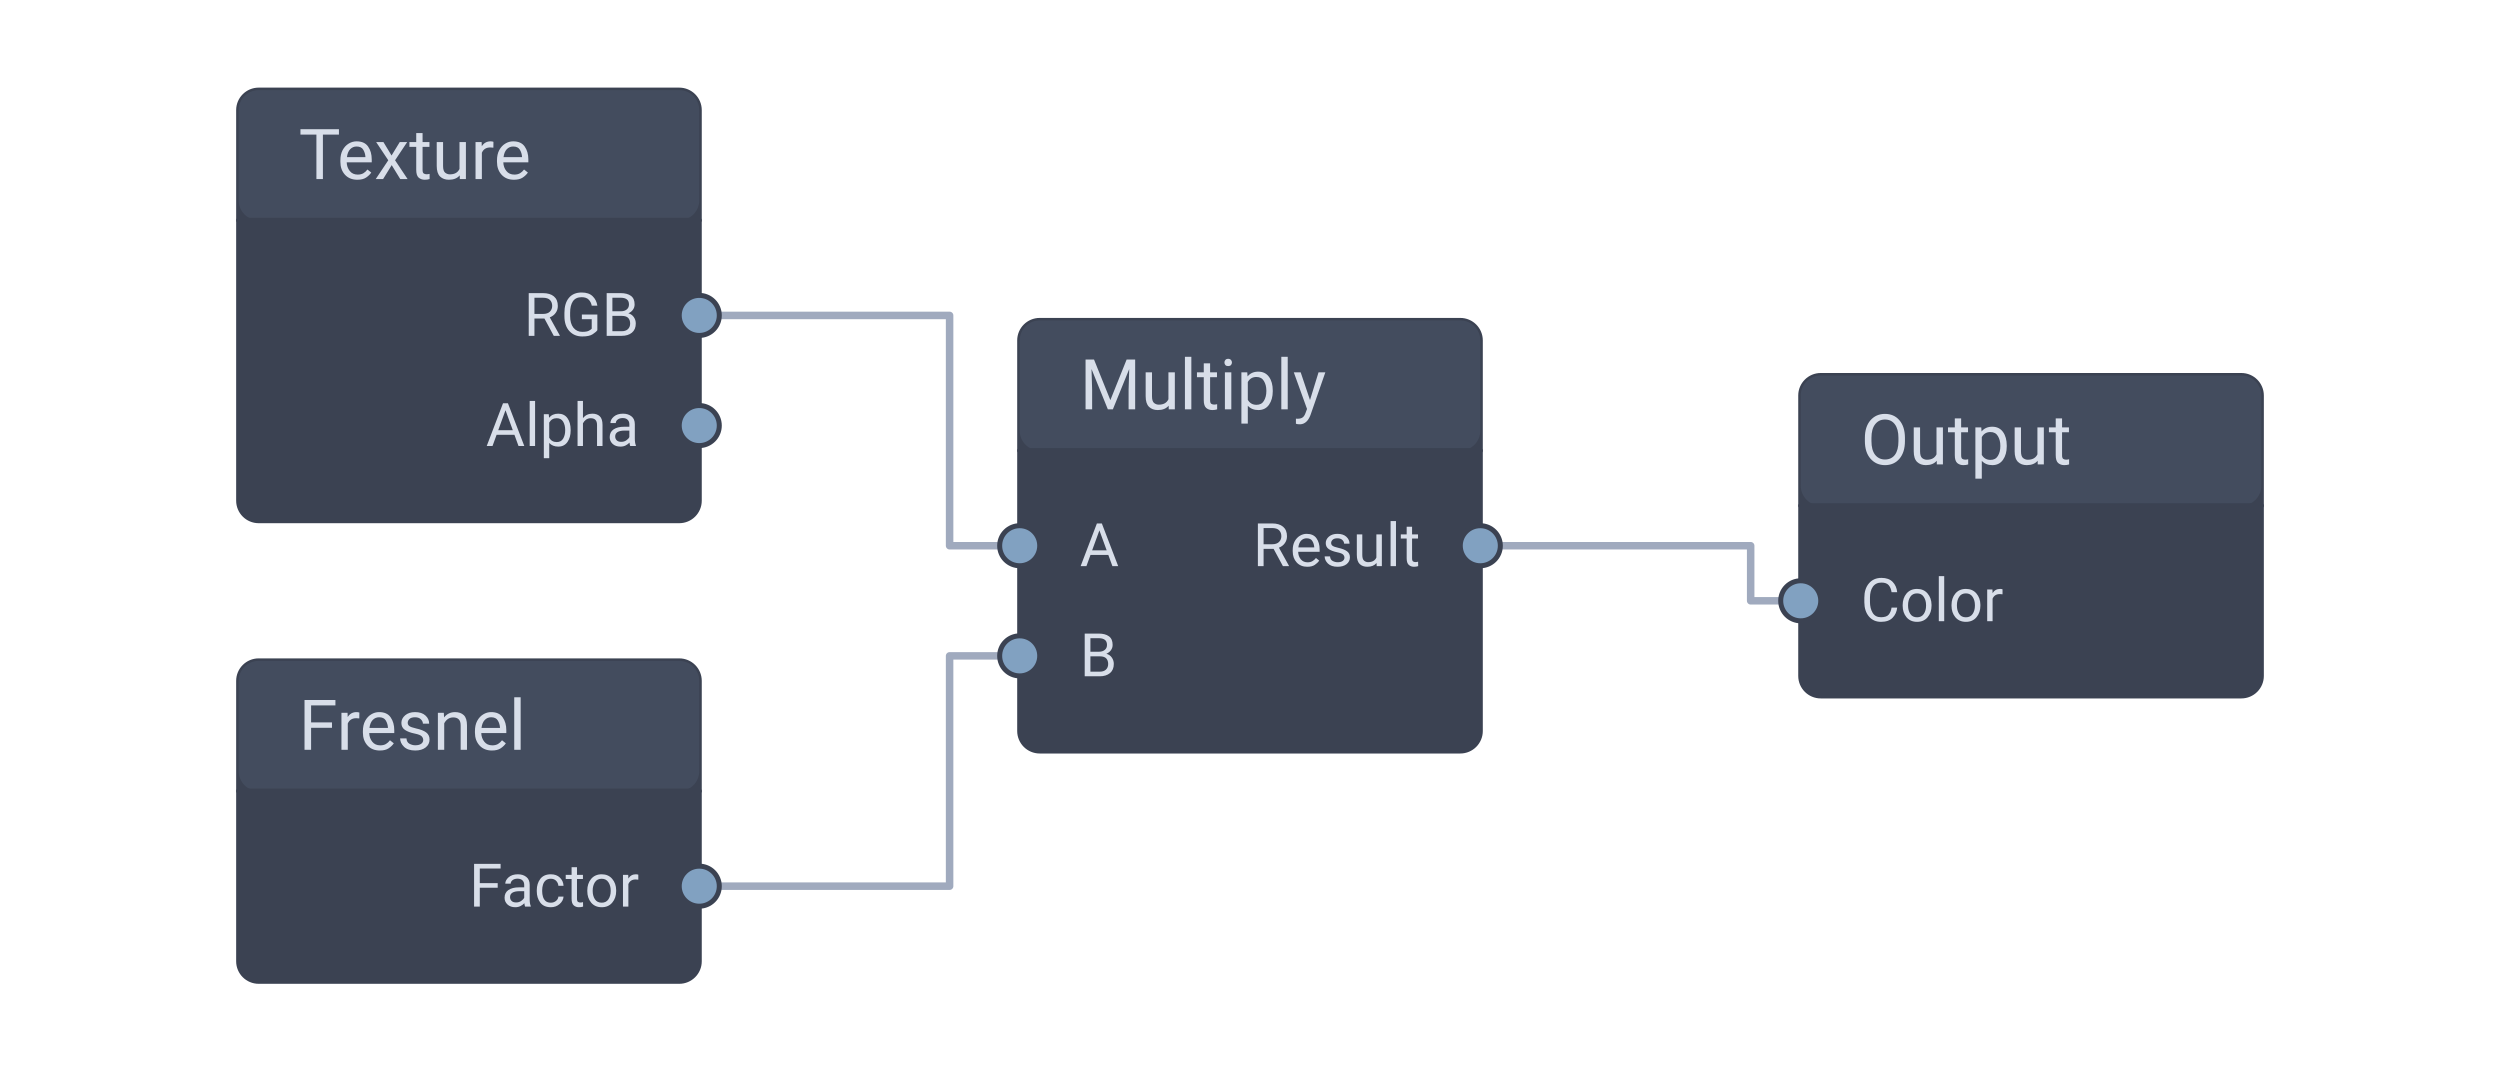
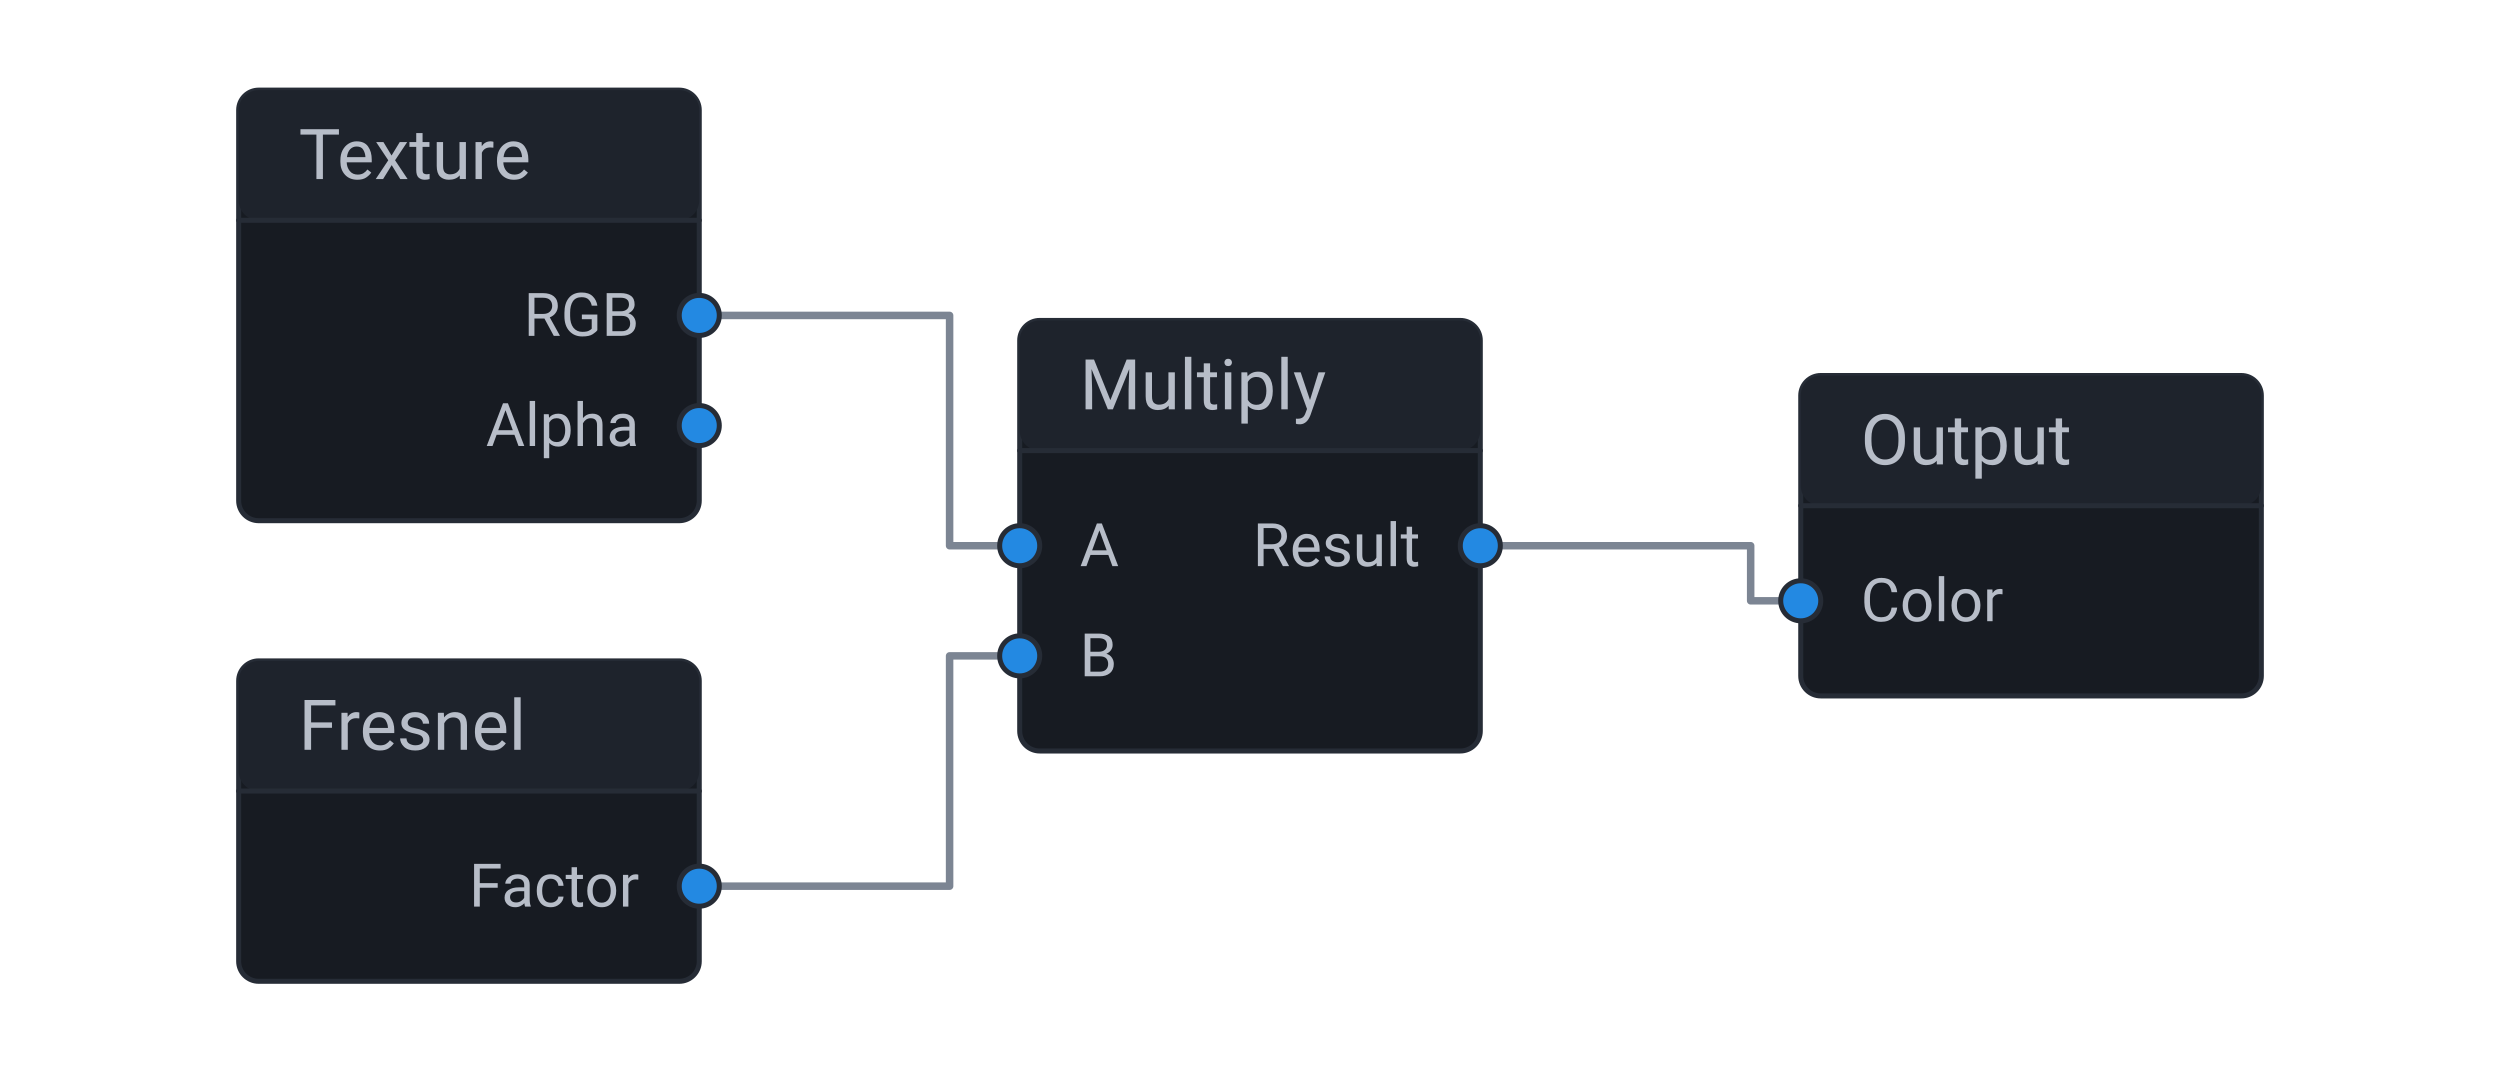
<svg xmlns="http://www.w3.org/2000/svg" width="560" height="240" viewBox="-10 -10 440 214">
  <g transform="translate(0.00 0.00)">
-     <polyline points="100.00,53.00 150.00,53.00 150.00,99.00 164.00,99.00" fill="none" stroke="#a0aabe" stroke-width="1.5" stroke-linecap="round" stroke-linejoin="round" />
-     <polyline points="100.00,167.00 150.00,167.00 150.00,121.00 164.00,121.00" fill="none" stroke="#a0aabe" stroke-width="1.5" stroke-linecap="round" stroke-linejoin="round" />
-     <polyline points="256.00,99.00 310.00,99.00 310.00,110.00 320.00,110.00" fill="none" stroke="#a0aabe" stroke-width="1.5" stroke-linecap="round" stroke-linejoin="round" />
-     <rect x="8.00" y="8.00" width="92.00" height="86.00" rx="4" fill="#3b4252" stroke="#3b4252" stroke-width="1" />
-     <rect x="8.00" y="8.00" width="92.00" height="26.00" rx="4" fill="#434c5e" />
-     <polyline points="8.00,34.00 100.00,34.00" fill="none" stroke="#3b4252" stroke-width="1" stroke-linecap="round" stroke-linejoin="round" />
-     <text x="20.00" y="25.76" text-anchor="start" font-family="system-ui, -apple-system, 'Segoe UI', Roboto, sans-serif" font-size="14" fill="#d8dee9">Texture</text>
-     <circle cx="100.00" cy="53.00" r="4.00" fill="#81a1c1" stroke="#3b4252" stroke-width="1" />
-     <text x="88.00" y="57.08" text-anchor="end" font-family="system-ui, -apple-system, 'Segoe UI', Roboto, sans-serif" font-size="12" fill="#d8dee9">RGB</text>
-     <circle cx="100.00" cy="75.00" r="4.00" fill="#81a1c1" stroke="#3b4252" stroke-width="1" />
-     <text x="88.00" y="79.08" text-anchor="end" font-family="system-ui, -apple-system, 'Segoe UI', Roboto, sans-serif" font-size="12" fill="#d8dee9">Alpha</text>
-     <rect x="8.00" y="122.00" width="92.00" height="64.00" rx="4" fill="#3b4252" stroke="#3b4252" stroke-width="1" />
-     <rect x="8.00" y="122.00" width="92.00" height="26.00" rx="4" fill="#434c5e" />
-     <polyline points="8.00,148.00 100.00,148.00" fill="none" stroke="#3b4252" stroke-width="1" stroke-linecap="round" stroke-linejoin="round" />
-     <text x="20.00" y="139.76" text-anchor="start" font-family="system-ui, -apple-system, 'Segoe UI', Roboto, sans-serif" font-size="14" fill="#d8dee9">Fresnel</text>
-     <circle cx="100.00" cy="167.00" r="4.00" fill="#81a1c1" stroke="#3b4252" stroke-width="1" />
-     <text x="88.00" y="171.08" text-anchor="end" font-family="system-ui, -apple-system, 'Segoe UI', Roboto, sans-serif" font-size="12" fill="#d8dee9">Factor</text>
-     <rect x="164.00" y="54.00" width="92.00" height="86.00" rx="4" fill="#3b4252" stroke="#3b4252" stroke-width="1" />
-     <rect x="164.00" y="54.00" width="92.00" height="26.00" rx="4" fill="#434c5e" />
-     <polyline points="164.00,80.00 256.00,80.00" fill="none" stroke="#3b4252" stroke-width="1" stroke-linecap="round" stroke-linejoin="round" />
-     <text x="176.00" y="71.76" text-anchor="start" font-family="system-ui, -apple-system, 'Segoe UI', Roboto, sans-serif" font-size="14" fill="#d8dee9">Multiply</text>
-     <circle cx="164.00" cy="99.00" r="4.00" fill="#81a1c1" stroke="#3b4252" stroke-width="1" />
-     <text x="176.00" y="103.08" text-anchor="start" font-family="system-ui, -apple-system, 'Segoe UI', Roboto, sans-serif" font-size="12" fill="#d8dee9">A</text>
-     <circle cx="164.00" cy="121.00" r="4.00" fill="#81a1c1" stroke="#3b4252" stroke-width="1" />
-     <text x="176.00" y="125.08" text-anchor="start" font-family="system-ui, -apple-system, 'Segoe UI', Roboto, sans-serif" font-size="12" fill="#d8dee9">B</text>
-     <circle cx="256.00" cy="99.00" r="4.00" fill="#81a1c1" stroke="#3b4252" stroke-width="1" />
-     <text x="244.00" y="103.08" text-anchor="end" font-family="system-ui, -apple-system, 'Segoe UI', Roboto, sans-serif" font-size="12" fill="#d8dee9">Result</text>
-     <rect x="320.00" y="65.00" width="92.00" height="64.00" rx="4" fill="#3b4252" stroke="#3b4252" stroke-width="1" />
-     <rect x="320.00" y="65.00" width="92.00" height="26.00" rx="4" fill="#434c5e" />
-     <polyline points="320.00,91.00 412.00,91.00" fill="none" stroke="#3b4252" stroke-width="1" stroke-linecap="round" stroke-linejoin="round" />
-     <text x="332.00" y="82.76" text-anchor="start" font-family="system-ui, -apple-system, 'Segoe UI', Roboto, sans-serif" font-size="14" fill="#d8dee9">Output</text>
-     <circle cx="320.00" cy="110.00" r="4.00" fill="#81a1c1" stroke="#3b4252" stroke-width="1" />
-     <text x="332.00" y="114.08" text-anchor="start" font-family="system-ui, -apple-system, 'Segoe UI', Roboto, sans-serif" font-size="12" fill="#d8dee9">Color</text>
+     <polyline points="100.00,53.00 150.00,53.00 150.00,99.00 164.00,99.00" fill="none" stroke="#7c8593" stroke-width="1.5" stroke-linecap="round" stroke-linejoin="round" />
+     <polyline points="100.00,167.00 150.00,167.00 150.00,121.00 164.00,121.00" fill="none" stroke="#7c8593" stroke-width="1.5" stroke-linecap="round" stroke-linejoin="round" />
+     <polyline points="256.00,99.00 310.00,99.00 310.00,110.00 320.00,110.00" fill="none" stroke="#7c8593" stroke-width="1.5" stroke-linecap="round" stroke-linejoin="round" />
+     <rect x="8.00" y="8.00" width="92.00" height="86.00" rx="4" fill="#171b22" stroke="#262c36" stroke-width="1" />
+     <rect x="8.00" y="8.00" width="92.00" height="26.00" rx="4" fill="#1e232c" />
+     <polyline points="8.00,34.00 100.00,34.00" fill="none" stroke="#262c36" stroke-width="1" stroke-linecap="round" stroke-linejoin="round" />
+     <text x="20.00" y="25.76" text-anchor="start" font-family="system-ui, -apple-system, 'Segoe UI', Roboto, sans-serif" font-size="14" fill="#b7bdc8">Texture</text>
+     <circle cx="100.00" cy="53.00" r="4.00" fill="#2389e2" stroke="#262c36" stroke-width="1" />
+     <text x="88.00" y="57.08" text-anchor="end" font-family="system-ui, -apple-system, 'Segoe UI', Roboto, sans-serif" font-size="12" fill="#b7bdc8">RGB</text>
+     <circle cx="100.00" cy="75.00" r="4.00" fill="#2389e2" stroke="#262c36" stroke-width="1" />
+     <text x="88.00" y="79.08" text-anchor="end" font-family="system-ui, -apple-system, 'Segoe UI', Roboto, sans-serif" font-size="12" fill="#b7bdc8">Alpha</text>
+     <rect x="8.00" y="122.00" width="92.00" height="64.00" rx="4" fill="#171b22" stroke="#262c36" stroke-width="1" />
+     <rect x="8.00" y="122.00" width="92.00" height="26.00" rx="4" fill="#1e232c" />
+     <polyline points="8.00,148.00 100.00,148.00" fill="none" stroke="#262c36" stroke-width="1" stroke-linecap="round" stroke-linejoin="round" />
+     <text x="20.00" y="139.76" text-anchor="start" font-family="system-ui, -apple-system, 'Segoe UI', Roboto, sans-serif" font-size="14" fill="#b7bdc8">Fresnel</text>
+     <circle cx="100.00" cy="167.00" r="4.00" fill="#2389e2" stroke="#262c36" stroke-width="1" />
+     <text x="88.00" y="171.08" text-anchor="end" font-family="system-ui, -apple-system, 'Segoe UI', Roboto, sans-serif" font-size="12" fill="#b7bdc8">Factor</text>
+     <rect x="164.00" y="54.00" width="92.00" height="86.00" rx="4" fill="#171b22" stroke="#262c36" stroke-width="1" />
+     <rect x="164.00" y="54.00" width="92.00" height="26.00" rx="4" fill="#1e232c" />
+     <polyline points="164.00,80.00 256.00,80.00" fill="none" stroke="#262c36" stroke-width="1" stroke-linecap="round" stroke-linejoin="round" />
+     <text x="176.00" y="71.76" text-anchor="start" font-family="system-ui, -apple-system, 'Segoe UI', Roboto, sans-serif" font-size="14" fill="#b7bdc8">Multiply</text>
+     <circle cx="164.00" cy="99.00" r="4.00" fill="#2389e2" stroke="#262c36" stroke-width="1" />
+     <text x="176.00" y="103.08" text-anchor="start" font-family="system-ui, -apple-system, 'Segoe UI', Roboto, sans-serif" font-size="12" fill="#b7bdc8">A</text>
+     <circle cx="164.00" cy="121.00" r="4.00" fill="#2389e2" stroke="#262c36" stroke-width="1" />
+     <text x="176.00" y="125.08" text-anchor="start" font-family="system-ui, -apple-system, 'Segoe UI', Roboto, sans-serif" font-size="12" fill="#b7bdc8">B</text>
+     <circle cx="256.00" cy="99.00" r="4.00" fill="#2389e2" stroke="#262c36" stroke-width="1" />
+     <text x="244.00" y="103.08" text-anchor="end" font-family="system-ui, -apple-system, 'Segoe UI', Roboto, sans-serif" font-size="12" fill="#b7bdc8">Result</text>
+     <rect x="320.00" y="65.00" width="92.00" height="64.00" rx="4" fill="#171b22" stroke="#262c36" stroke-width="1" />
+     <rect x="320.00" y="65.00" width="92.00" height="26.00" rx="4" fill="#1e232c" />
+     <polyline points="320.00,91.00 412.00,91.00" fill="none" stroke="#262c36" stroke-width="1" stroke-linecap="round" stroke-linejoin="round" />
+     <text x="332.00" y="82.76" text-anchor="start" font-family="system-ui, -apple-system, 'Segoe UI', Roboto, sans-serif" font-size="14" fill="#b7bdc8">Output</text>
+     <circle cx="320.00" cy="110.00" r="4.00" fill="#2389e2" stroke="#262c36" stroke-width="1" />
+     <text x="332.00" y="114.08" text-anchor="start" font-family="system-ui, -apple-system, 'Segoe UI', Roboto, sans-serif" font-size="12" fill="#b7bdc8">Color</text>
  </g>
</svg>
